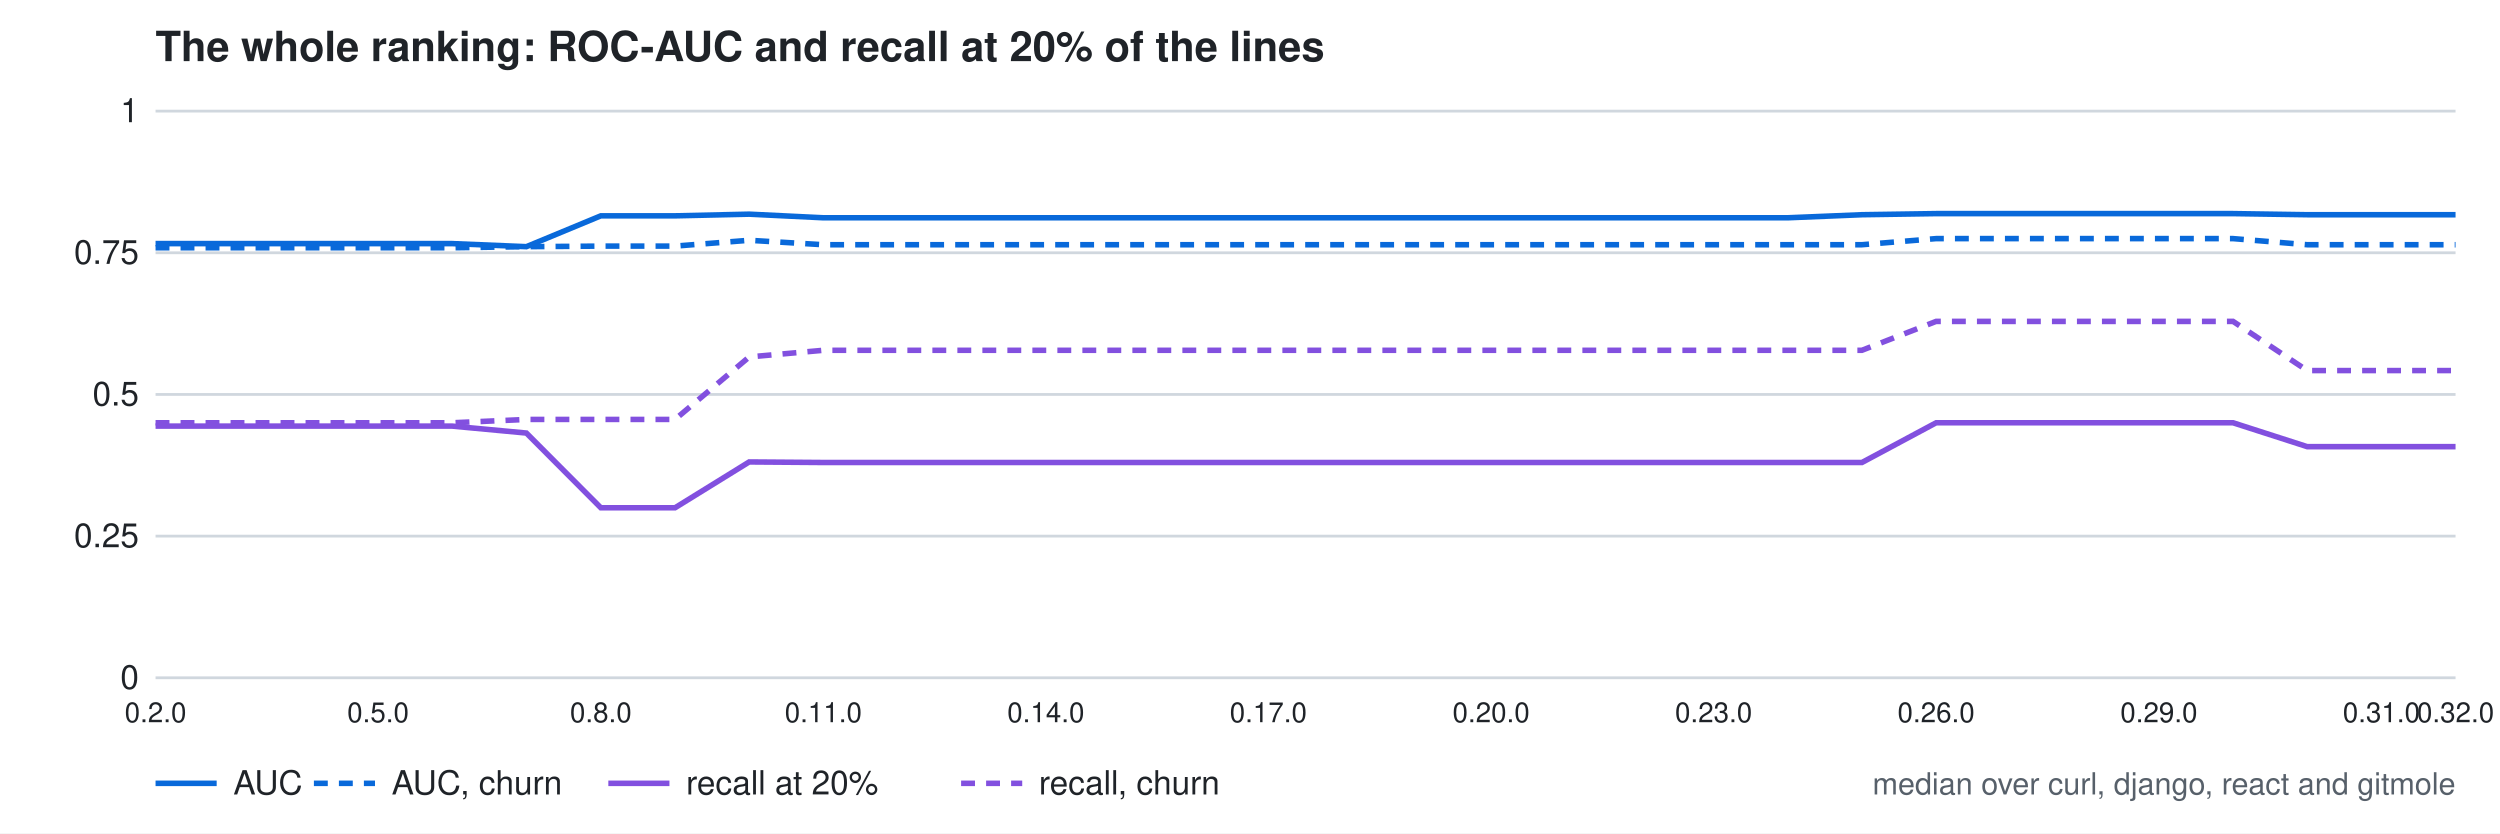
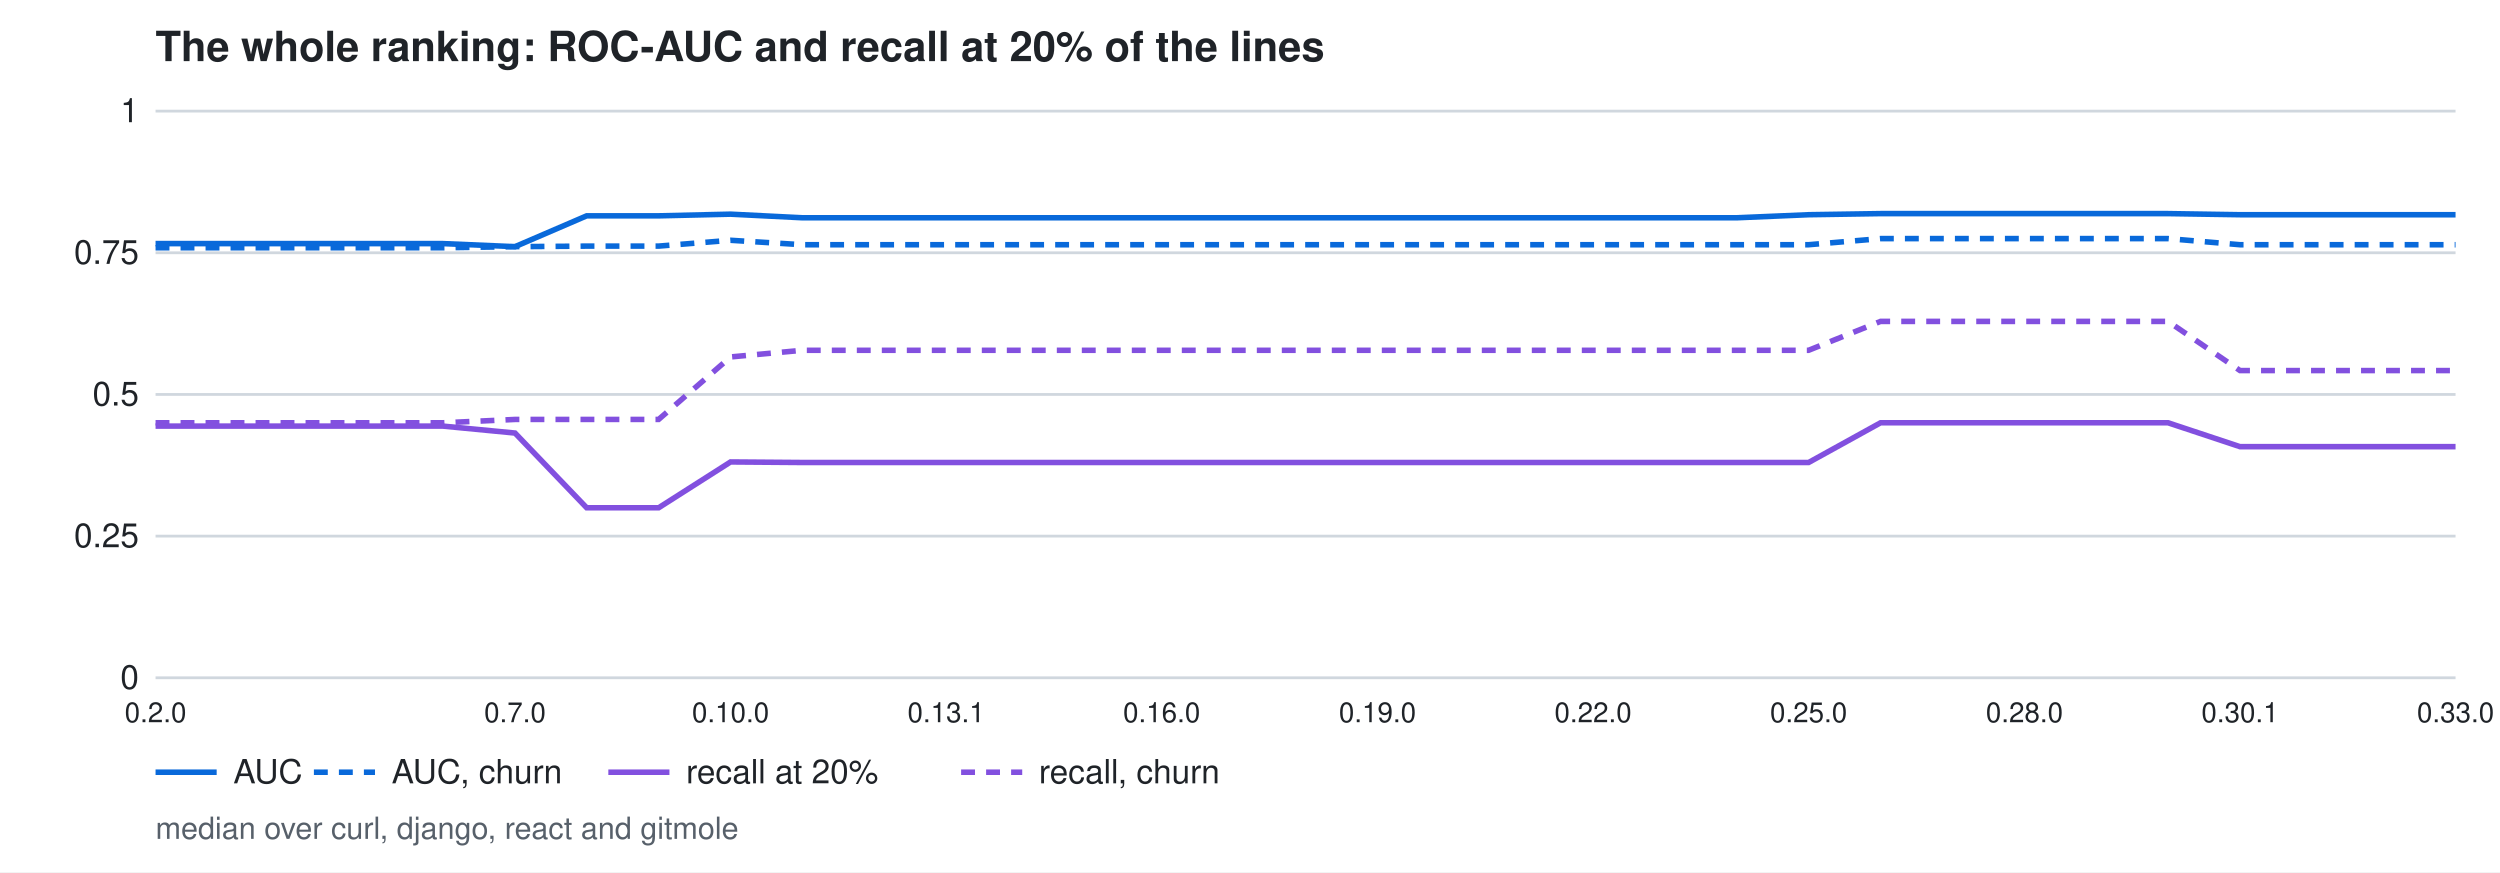
- <svg xmlns="http://www.w3.org/2000/svg" width="900" height="300" viewBox="0 0 900 300" font-family="-apple-system,Segoe UI,Helvetica,Arial,sans-serif" font-size="12">
-   <rect width="900" height="300" fill="#ffffff" />
+ <svg xmlns="http://www.w3.org/2000/svg" width="900" height="314" viewBox="0 0 900 314" font-family="-apple-system,Segoe UI,Helvetica,Arial,sans-serif" font-size="12">
+   <rect width="900" height="314" fill="#ffffff" />
  <text x="56" y="22" font-size="15" font-weight="600" fill="#1f2328">The whole ranking: ROC-AUC and recall at 20% of the lines</text>
  <line x1="56" y1="244.0" x2="884" y2="244.0" stroke="#d0d7de" stroke-width="1" />
  <text x="50" y="248.0" text-anchor="end" fill="#1f2328">0</text>
  <line x1="56" y1="193.0" x2="884" y2="193.0" stroke="#d0d7de" stroke-width="1" />
  <text x="50" y="197.0" text-anchor="end" fill="#1f2328">0.25</text>
  <line x1="56" y1="142.0" x2="884" y2="142.0" stroke="#d0d7de" stroke-width="1" />
  <text x="50" y="146.0" text-anchor="end" fill="#1f2328">0.5</text>
  <line x1="56" y1="91.0" x2="884" y2="91.0" stroke="#d0d7de" stroke-width="1" />
  <text x="50" y="95.0" text-anchor="end" fill="#1f2328">0.75</text>
  <line x1="56" y1="40.0" x2="884" y2="40.0" stroke="#d0d7de" stroke-width="1" />
  <text x="50" y="44.0" text-anchor="end" fill="#1f2328">1</text>
  <text x="56.0" y="260" text-anchor="middle" fill="#1f2328" font-size="10">0.2.0</text>
-   <text x="136.1" y="260" text-anchor="middle" fill="#1f2328" font-size="10">0.5.0</text>
-   <text x="216.3" y="260" text-anchor="middle" fill="#1f2328" font-size="10">0.8.0</text>
-   <text x="296.4" y="260" text-anchor="middle" fill="#1f2328" font-size="10">0.11.0</text>
-   <text x="376.5" y="260" text-anchor="middle" fill="#1f2328" font-size="10">0.14.0</text>
-   <text x="456.6" y="260" text-anchor="middle" fill="#1f2328" font-size="10">0.17.0</text>
-   <text x="536.8" y="260" text-anchor="middle" fill="#1f2328" font-size="10">0.20.0</text>
-   <text x="616.9" y="260" text-anchor="middle" fill="#1f2328" font-size="10">0.23.0</text>
-   <text x="697.0" y="260" text-anchor="middle" fill="#1f2328" font-size="10">0.26.0</text>
-   <text x="777.2" y="260" text-anchor="middle" fill="#1f2328" font-size="10">0.29.0</text>
-   <text x="857.3" y="260" text-anchor="middle" fill="#1f2328" font-size="10">0.31.0</text>
-   <text x="884.0" y="260" text-anchor="middle" fill="#1f2328" font-size="10">0.32.0</text>
-   <polyline points="56.0,87.7 82.7,87.7 109.4,87.7 136.1,87.7 162.8,87.7 189.5,88.8 216.3,77.7 243.0,77.7 269.7,77.1 296.4,78.4 323.1,78.4 349.8,78.4 376.5,78.4 403.2,78.4 429.9,78.4 456.6,78.4 483.4,78.4 510.1,78.4 536.8,78.4 563.5,78.4 590.2,78.4 616.9,78.4 643.6,78.4 670.3,77.3 697.0,76.9 723.7,76.9 750.5,76.9 777.2,76.9 803.9,76.9 830.6,77.3 857.3,77.3 884.0,77.3" fill="none" stroke="#0969da" stroke-width="2" />
-   <polyline points="56.0,89.2 82.7,89.2 109.4,89.2 136.1,89.2 162.8,89.2 189.5,88.8 216.3,88.6 243.0,88.6 269.7,86.5 296.4,88.1 323.1,88.1 349.8,88.1 376.5,88.1 403.2,88.1 429.9,88.1 456.6,88.1 483.4,88.1 510.1,88.1 536.8,88.1 563.5,88.1 590.2,88.1 616.9,88.1 643.6,88.1 670.3,88.1 697.0,85.9 723.7,85.9 750.5,85.9 777.2,85.9 803.9,85.9 830.6,88.1 857.3,88.1 884.0,88.1" fill="none" stroke="#0969da" stroke-width="2" stroke-dasharray="5 4" />
-   <polyline points="56.0,153.4 82.7,153.4 109.4,153.4 136.1,153.4 162.8,153.4 189.5,155.9 216.3,182.8 243.0,182.8 269.7,166.3 296.4,166.5 323.1,166.5 349.8,166.5 376.5,166.5 403.2,166.5 429.9,166.5 456.6,166.5 483.4,166.5 510.1,166.5 536.8,166.5 563.5,166.5 590.2,166.5 616.9,166.5 643.6,166.5 670.3,166.5 697.0,152.2 723.7,152.2 750.5,152.2 777.2,152.2 803.9,152.2 830.6,160.8 857.3,160.8 884.0,160.8" fill="none" stroke="#8250df" stroke-width="2" />
-   <polyline points="56.0,152.2 82.7,152.2 109.4,152.2 136.1,152.2 162.8,152.2 189.5,151.0 216.3,151.0 243.0,151.0 269.7,128.5 296.4,126.1 323.1,126.1 349.8,126.1 376.5,126.1 403.2,126.1 429.9,126.1 456.6,126.1 483.4,126.1 510.1,126.1 536.8,126.1 563.5,126.1 590.2,126.1 616.9,126.1 643.6,126.1 670.3,126.1 697.0,115.7 723.7,115.7 750.5,115.7 777.2,115.7 803.9,115.7 830.6,133.4 857.3,133.4 884.0,133.4" fill="none" stroke="#8250df" stroke-width="2" stroke-dasharray="5 4" />
-   <line x1="56" y1="282" x2="78" y2="282" stroke="#0969da" stroke-width="2" />
-   <text x="84" y="286" fill="#1f2328">AUC</text>
-   <line x1="113" y1="282" x2="135" y2="282" stroke="#0969da" stroke-width="2" stroke-dasharray="5 4" />
-   <text x="141" y="286" fill="#1f2328">AUC, churn</text>
-   <line x1="219" y1="282" x2="241" y2="282" stroke="#8250df" stroke-width="2" />
-   <text x="247" y="286" fill="#1f2328">recall at 20%</text>
-   <line x1="346" y1="282" x2="368" y2="282" stroke="#8250df" stroke-width="2" stroke-dasharray="5 4" />
-   <text x="374" y="286" fill="#1f2328">recall, churn</text>
-   <text x="884" y="286" text-anchor="end" fill="#57606a" font-size="11">median over curl, django, react and gitmole</text>
+   <text x="185.4" y="260" text-anchor="middle" fill="#1f2328" font-size="10">0.7.0</text>
+   <text x="263.0" y="260" text-anchor="middle" fill="#1f2328" font-size="10">0.10.0</text>
+   <text x="340.6" y="260" text-anchor="middle" fill="#1f2328" font-size="10">0.13.1</text>
+   <text x="418.2" y="260" text-anchor="middle" fill="#1f2328" font-size="10">0.16.0</text>
+   <text x="495.9" y="260" text-anchor="middle" fill="#1f2328" font-size="10">0.19.0</text>
+   <text x="573.5" y="260" text-anchor="middle" fill="#1f2328" font-size="10">0.22.0</text>
+   <text x="651.1" y="260" text-anchor="middle" fill="#1f2328" font-size="10">0.25.0</text>
+   <text x="728.8" y="260" text-anchor="middle" fill="#1f2328" font-size="10">0.28.0</text>
+   <text x="806.4" y="260" text-anchor="middle" fill="#1f2328" font-size="10">0.30.1</text>
+   <text x="884.0" y="260" text-anchor="middle" fill="#1f2328" font-size="10">0.33.0</text>
+   <polyline points="56.0,87.7 81.9,87.7 107.8,87.7 133.6,87.7 159.5,87.7 185.4,88.8 211.2,77.7 237.1,77.7 263.0,77.1 288.9,78.4 314.8,78.4 340.6,78.4 366.5,78.4 392.4,78.4 418.2,78.4 444.1,78.4 470.0,78.4 495.9,78.4 521.8,78.4 547.6,78.4 573.5,78.4 599.4,78.4 625.2,78.4 651.1,77.3 677.0,76.9 702.9,76.9 728.8,76.9 754.6,76.9 780.5,76.9 806.4,77.3 832.2,77.3 858.1,77.3 884.0,77.3" fill="none" stroke="#0969da" stroke-width="2" />
+   <polyline points="56.0,89.2 81.9,89.2 107.8,89.2 133.6,89.2 159.5,89.2 185.4,88.8 211.2,88.6 237.1,88.6 263.0,86.5 288.9,88.1 314.8,88.1 340.6,88.1 366.5,88.1 392.4,88.1 418.2,88.1 444.1,88.1 470.0,88.1 495.9,88.1 521.8,88.1 547.6,88.1 573.5,88.1 599.4,88.1 625.2,88.1 651.1,88.1 677.0,85.9 702.9,85.9 728.8,85.9 754.6,85.9 780.5,85.9 806.4,88.1 832.2,88.1 858.1,88.1 884.0,88.1" fill="none" stroke="#0969da" stroke-width="2" stroke-dasharray="5 4" />
+   <polyline points="56.0,153.4 81.9,153.4 107.8,153.4 133.6,153.4 159.5,153.4 185.4,155.9 211.2,182.8 237.1,182.8 263.0,166.3 288.9,166.5 314.8,166.5 340.6,166.5 366.5,166.5 392.4,166.5 418.2,166.5 444.1,166.5 470.0,166.5 495.9,166.5 521.8,166.5 547.6,166.5 573.5,166.5 599.4,166.5 625.2,166.5 651.1,166.5 677.0,152.2 702.9,152.2 728.8,152.2 754.6,152.2 780.5,152.2 806.4,160.8 832.2,160.8 858.1,160.8 884.0,160.8" fill="none" stroke="#8250df" stroke-width="2" />
+   <polyline points="56.0,152.2 81.9,152.2 107.8,152.2 133.6,152.2 159.5,152.2 185.4,151.0 211.2,151.0 237.1,151.0 263.0,128.5 288.9,126.1 314.8,126.1 340.6,126.1 366.5,126.1 392.4,126.1 418.2,126.1 444.1,126.1 470.0,126.1 495.9,126.1 521.8,126.1 547.6,126.1 573.5,126.1 599.4,126.1 625.2,126.1 651.1,126.1 677.0,115.7 702.9,115.7 728.8,115.7 754.6,115.7 780.5,115.7 806.4,133.4 832.2,133.4 858.1,133.4 884.0,133.4" fill="none" stroke="#8250df" stroke-width="2" stroke-dasharray="5 4" />
+   <line x1="56" y1="278" x2="78" y2="278" stroke="#0969da" stroke-width="2" />
+   <text x="84" y="282" fill="#1f2328">AUC</text>
+   <line x1="113" y1="278" x2="135" y2="278" stroke="#0969da" stroke-width="2" stroke-dasharray="5 4" />
+   <text x="141" y="282" fill="#1f2328">AUC, churn</text>
+   <line x1="219" y1="278" x2="241" y2="278" stroke="#8250df" stroke-width="2" />
+   <text x="247" y="282" fill="#1f2328">recall at 20%</text>
+   <line x1="346" y1="278" x2="368" y2="278" stroke="#8250df" stroke-width="2" stroke-dasharray="5 4" />
+   <text x="374" y="282" fill="#1f2328">recall, churn</text>
+   <text x="56" y="302" fill="#57606a" font-size="11">median over curl, django, react and gitmole</text>
</svg>
